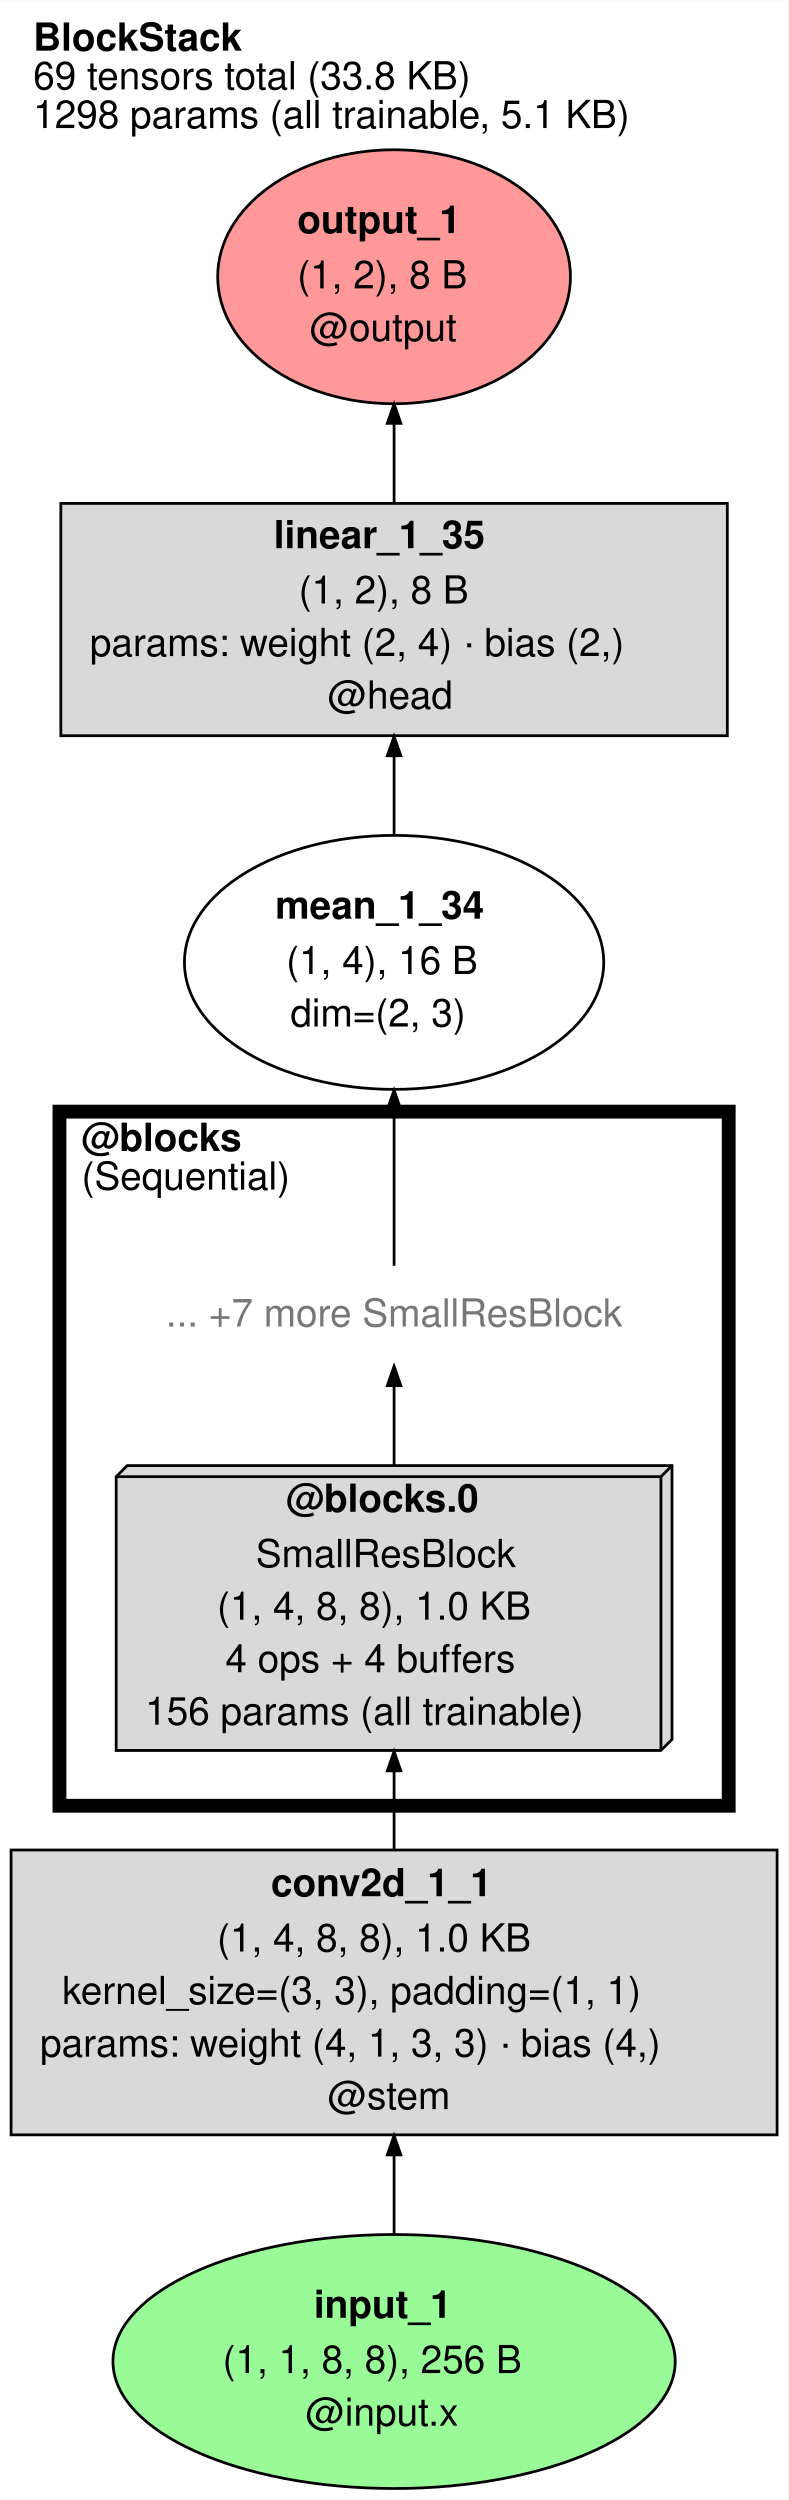
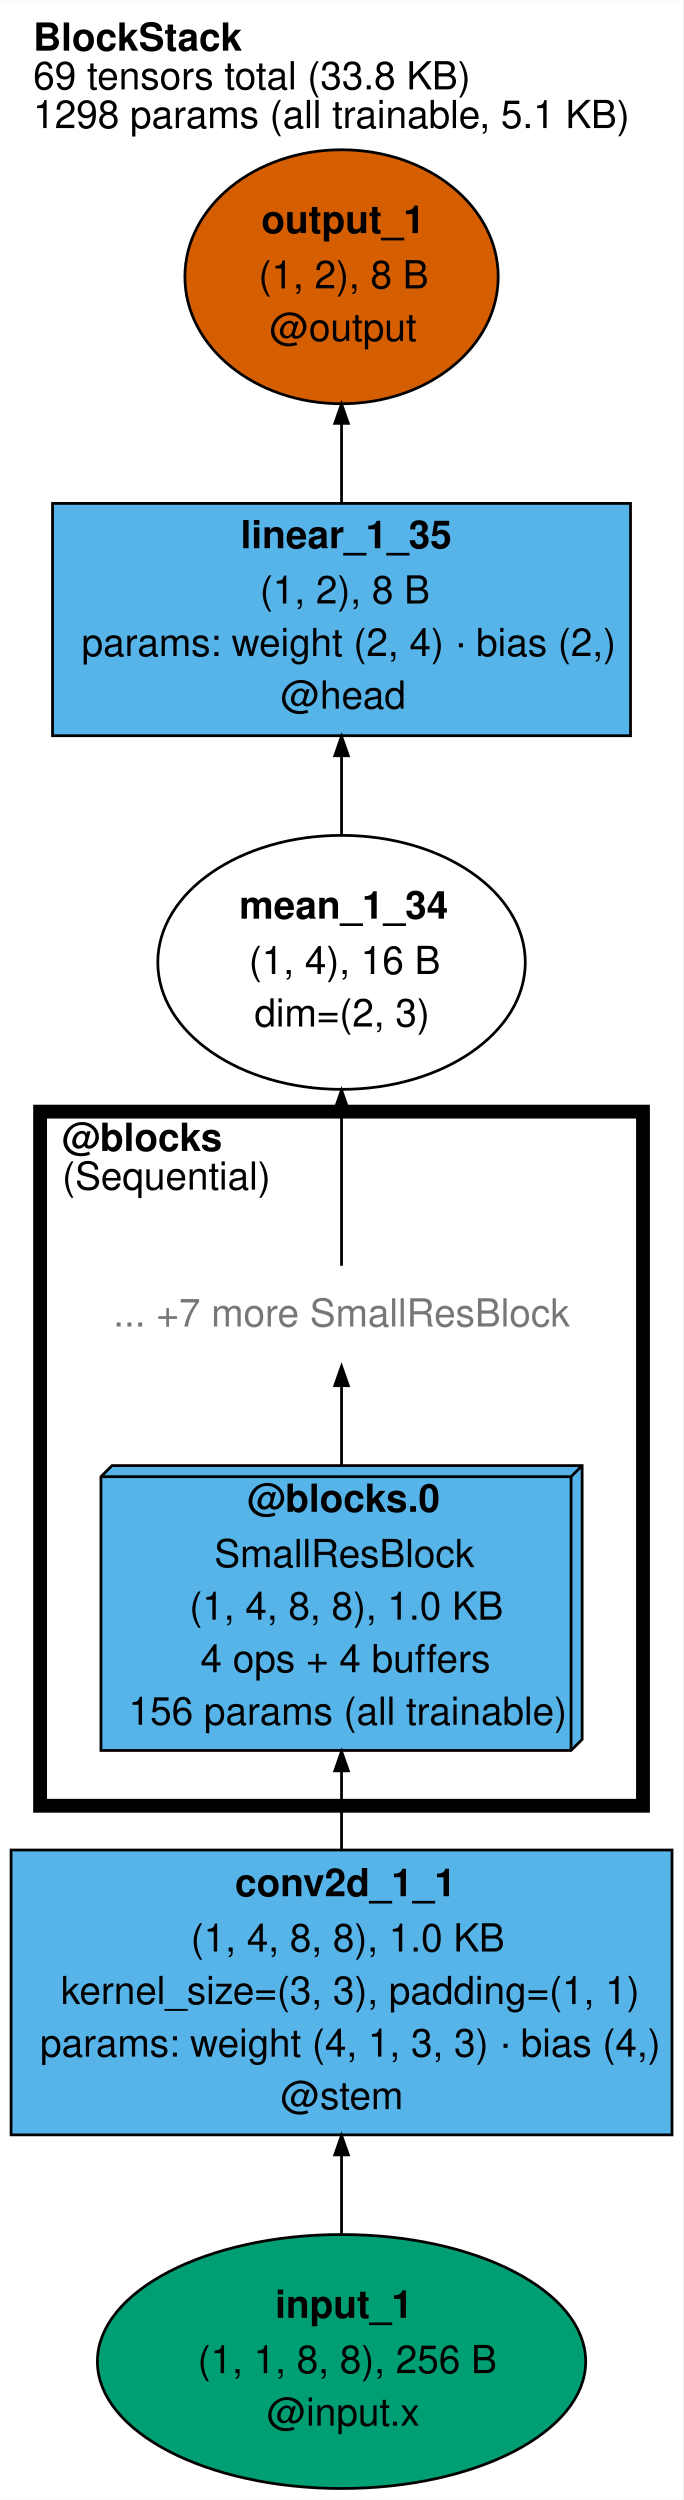
- <svg xmlns="http://www.w3.org/2000/svg" width="285pt" height="904pt" viewBox="0.00 0.00 285.00 903.77">
+ <svg xmlns="http://www.w3.org/2000/svg" width="247pt" height="904pt" viewBox="0.00 0.00 247.00 903.77">
  <g id="graph0" class="graph" transform="scale(1 1) rotate(0) translate(4 899.77)">
-     <polygon fill="white" stroke="transparent" points="-4,4 -4,-899.77 281,-899.77 281,4 -4,4" />
+     <polygon fill="white" stroke="transparent" points="-4,4 -4,-899.77 243,-899.77 243,4 -4,4" />
    <text text-anchor="start" x="8" y="-881.57" font-family="Helvetica,sans-Serif" font-weight="bold" font-size="14.00">BlockStack</text>
    <text text-anchor="start" x="8" y="-867.57" font-family="Helvetica,sans-Serif" font-size="14.00">69 tensors total (33.8 KB)</text>
    <text text-anchor="start" x="8" y="-853.57" font-family="Helvetica,sans-Serif" font-size="14.00">1298 params (all trainable, 5.1 KB)</text>
    <g id="clust2" class="cluster">
-       <polygon fill="white" stroke="black" stroke-width="5" points="17.5,-246.92 17.5,-497.92 259.5,-497.92 259.5,-246.92 17.5,-246.92" />
-       <text text-anchor="start" x="25.5" y="-483.72" font-family="Helvetica,sans-Serif" font-weight="bold" font-size="14.00">@blocks</text>
-       <text text-anchor="start" x="25.5" y="-469.72" font-family="Helvetica,sans-Serif" font-size="14.00">(Sequential)</text>
+       <polygon fill="white" stroke="black" stroke-width="5" points="10.5,-246.92 10.5,-497.92 228.5,-497.92 228.5,-246.92 10.5,-246.92" />
+       <text text-anchor="start" x="18.5" y="-483.72" font-family="Helvetica,sans-Serif" font-weight="bold" font-size="14.00">@blocks</text>
+       <text text-anchor="start" x="18.5" y="-469.72" font-family="Helvetica,sans-Serif" font-size="14.00">(Sequential)</text>
    </g>
    <g id="node1" class="node">
-       <ellipse fill="#98fb98" stroke="black" cx="138.5" cy="-45.96" rx="101.65" ry="45.92" />
-       <text text-anchor="start" x="109.5" y="-61.76" font-family="Helvetica,sans-Serif" font-weight="bold" font-size="14.00">input_1</text>
-       <text text-anchor="start" x="76.5" y="-41.76" font-family="Helvetica,sans-Serif" font-size="14.00">(1, 1, 8, 8), 256 B</text>
-       <text text-anchor="start" x="106.5" y="-22.76" font-family="Helvetica,sans-Serif" font-size="14.00">@input.x</text>
+       <ellipse fill="#009e73" stroke="black" cx="119.5" cy="-45.96" rx="88.28" ry="45.92" />
+       <text text-anchor="start" x="95.5" y="-61.76" font-family="Helvetica,sans-Serif" font-weight="bold" font-size="14.00">input_1</text>
+       <text text-anchor="start" x="67.5" y="-41.76" font-family="Helvetica,sans-Serif" font-size="14.00">(1, 1, 8, 8), 256 B</text>
+       <text text-anchor="start" x="92.5" y="-22.76" font-family="Helvetica,sans-Serif" font-size="14.00">@input.x</text>
    </g>
    <g id="node2" class="node">
-       <polygon fill="#d9d9d9" stroke="black" points="277,-230.92 0,-230.92 0,-127.92 277,-127.92 277,-230.92" />
-       <text text-anchor="start" x="94" y="-214.22" font-family="Helvetica,sans-Serif" font-weight="bold" font-size="14.00">conv2d_1_1</text>
-       <text text-anchor="start" x="74.5" y="-194.22" font-family="Helvetica,sans-Serif" font-size="14.00">(1, 4, 8, 8), 1.0 KB</text>
-       <text text-anchor="start" x="18.5" y="-175.22" font-family="Helvetica,sans-Serif" font-size="14.00">kernel_size=(3, 3), padding=(1, 1)</text>
+       <polygon fill="#56b4e9" stroke="black" points="239,-230.92 0,-230.92 0,-127.92 239,-127.92 239,-230.92" />
+       <text text-anchor="start" x="81" y="-214.22" font-family="Helvetica,sans-Serif" font-weight="bold" font-size="14.00">conv2d_1_1</text>
+       <text text-anchor="start" x="65" y="-194.22" font-family="Helvetica,sans-Serif" font-size="14.00">(1, 4, 8, 8), 1.0 KB</text>
+       <text text-anchor="start" x="18" y="-175.22" font-family="Helvetica,sans-Serif" font-size="14.00">kernel_size=(3, 3), padding=(1, 1)</text>
      <text text-anchor="start" x="10.5" y="-156.22" font-family="Helvetica,sans-Serif" font-size="14.00">params: weight (4, 1, 3, 3) · bias (4,)</text>
-       <text text-anchor="start" x="114.5" y="-137.22" font-family="Helvetica,sans-Serif" font-size="14.00">@stem</text>
+       <text text-anchor="start" x="97.5" y="-137.22" font-family="Helvetica,sans-Serif" font-size="14.00">@stem</text>
    </g>
    <g id="edge1" class="edge">
-       <path fill="none" stroke="black" d="M138.5,-92.2C138.5,-101.32 138.5,-111.02 138.5,-120.5" />
-       <polygon fill="black" stroke="black" points="136.05,-120.69 138.5,-127.69 140.95,-120.69 136.05,-120.69" />
+       <path fill="none" stroke="black" d="M119.5,-92.2C119.5,-101.32 119.5,-111.02 119.5,-120.5" />
+       <polygon fill="black" stroke="black" points="117.05,-120.69 119.5,-127.69 121.95,-120.69 117.05,-120.69" />
    </g>
    <g id="node3" class="node">
-       <polygon fill="#d9d9d9" stroke="black" points="239,-369.92 42,-369.92 38,-365.92 38,-266.92 235,-266.92 239,-270.92 239,-369.92" />
-       <polyline fill="none" stroke="black" points="235,-365.92 38,-365.92 " />
-       <polyline fill="none" stroke="black" points="235,-365.92 235,-266.92 " />
-       <polyline fill="none" stroke="black" points="235,-365.92 239,-369.92 " />
-       <text text-anchor="start" x="99.5" y="-353.22" font-family="Helvetica,sans-Serif" font-weight="bold" font-size="14.00">@blocks.0</text>
-       <text text-anchor="start" x="88.5" y="-333.22" font-family="Helvetica,sans-Serif" font-size="14.00">SmallResBlock</text>
-       <text text-anchor="start" x="74.5" y="-314.22" font-family="Helvetica,sans-Serif" font-size="14.00">(1, 4, 8, 8), 1.0 KB</text>
-       <text text-anchor="start" x="77.5" y="-295.22" font-family="Helvetica,sans-Serif" font-size="14.00">4 ops + 4 buffers</text>
-       <text text-anchor="start" x="48.5" y="-276.22" font-family="Helvetica,sans-Serif" font-size="14.00">156 params (all trainable)</text>
+       <polygon fill="#56b4e9" stroke="black" points="206.5,-369.92 36.5,-369.92 32.5,-365.92 32.5,-266.92 202.5,-266.92 206.5,-270.92 206.5,-369.92" />
+       <polyline fill="none" stroke="black" points="202.5,-365.92 32.5,-365.92 " />
+       <polyline fill="none" stroke="black" points="202.5,-365.92 202.5,-266.92 " />
+       <polyline fill="none" stroke="black" points="202.5,-365.92 206.5,-369.92 " />
+       <text text-anchor="start" x="85.5" y="-353.22" font-family="Helvetica,sans-Serif" font-weight="bold" font-size="14.00">@blocks.0</text>
+       <text text-anchor="start" x="73.5" y="-333.22" font-family="Helvetica,sans-Serif" font-size="14.00">SmallResBlock</text>
+       <text text-anchor="start" x="64.5" y="-314.22" font-family="Helvetica,sans-Serif" font-size="14.00">(1, 4, 8, 8), 1.0 KB</text>
+       <text text-anchor="start" x="68.5" y="-295.22" font-family="Helvetica,sans-Serif" font-size="14.00">4 ops + 4 buffers</text>
+       <text text-anchor="start" x="42.5" y="-276.22" font-family="Helvetica,sans-Serif" font-size="14.00">156 params (all trainable)</text>
    </g>
    <g id="edge2" class="edge">
-       <path fill="none" stroke="black" d="M138.5,-231.05C138.5,-240.28 138.5,-249.98 138.5,-259.41" />
-       <polygon fill="black" stroke="black" points="136.05,-259.55 138.5,-266.55 140.95,-259.55 136.05,-259.55" />
+       <path fill="none" stroke="black" d="M119.5,-231.05C119.5,-240.28 119.5,-249.98 119.5,-259.41" />
+       <polygon fill="black" stroke="black" points="117.05,-259.55 119.5,-266.55 121.95,-259.55 117.05,-259.55" />
    </g>
    <g id="node4" class="node">
-       <text text-anchor="middle" x="138.5" y="-420.22" font-family="Helvetica,sans-Serif" font-size="14.00" fill="#777777">... +7 more SmallResBlock</text>
+       <text text-anchor="middle" x="119.5" y="-420.22" font-family="Helvetica,sans-Serif" font-size="14.00" fill="#777777">... +7 more SmallResBlock</text>
    </g>
    <g id="edge6" class="edge">
-       <path fill="none" stroke="black" d="M138.5,-369.96C138.5,-379.96 138.5,-390.02 138.5,-398.65" />
-       <polygon fill="black" stroke="black" points="136.05,-398.83 138.5,-405.83 140.95,-398.83 136.05,-398.83" />
+       <path fill="none" stroke="black" d="M119.5,-369.96C119.5,-379.96 119.5,-390.02 119.5,-398.65" />
+       <polygon fill="black" stroke="black" points="117.05,-398.83 119.5,-405.83 121.95,-398.83 117.05,-398.83" />
    </g>
    <g id="node5" class="node">
-       <ellipse fill="white" stroke="black" cx="138.5" cy="-551.89" rx="75.82" ry="45.92" />
-       <text text-anchor="start" x="95.5" y="-567.69" font-family="Helvetica,sans-Serif" font-weight="bold" font-size="14.00">mean_1_34</text>
-       <text text-anchor="start" x="99.5" y="-547.69" font-family="Helvetica,sans-Serif" font-size="14.00">(1, 4), 16 B</text>
-       <text text-anchor="start" x="101" y="-528.69" font-family="Helvetica,sans-Serif" font-size="14.00">dim=(2, 3)</text>
+       <ellipse fill="white" stroke="black" cx="119.5" cy="-551.89" rx="66.44" ry="45.92" />
+       <text text-anchor="start" x="82.5" y="-567.69" font-family="Helvetica,sans-Serif" font-weight="bold" font-size="14.00">mean_1_34</text>
+       <text text-anchor="start" x="86" y="-547.69" font-family="Helvetica,sans-Serif" font-size="14.00">(1, 4), 16 B</text>
+       <text text-anchor="start" x="88" y="-528.69" font-family="Helvetica,sans-Serif" font-size="14.00">dim=(2, 3)</text>
    </g>
    <g id="edge3" class="edge">
-       <path fill="none" stroke="black" d="M138.5,-442.17C138.5,-456.76 138.5,-478.45 138.5,-498.62" />
-       <polygon fill="black" stroke="black" points="136.05,-498.68 138.5,-505.68 140.95,-498.68 136.05,-498.68" />
+       <path fill="none" stroke="black" d="M119.5,-442.17C119.5,-456.76 119.5,-478.45 119.5,-498.62" />
+       <polygon fill="black" stroke="black" points="117.05,-498.68 119.5,-505.68 121.95,-498.68 117.05,-498.68" />
    </g>
    <g id="node6" class="node">
-       <polygon fill="#d9d9d9" stroke="black" points="259,-717.85 18,-717.85 18,-633.85 259,-633.85 259,-717.85" />
-       <text text-anchor="start" x="95" y="-701.65" font-family="Helvetica,sans-Serif" font-weight="bold" font-size="14.00">linear_1_35</text>
-       <text text-anchor="start" x="104" y="-681.65" font-family="Helvetica,sans-Serif" font-size="14.00">(1, 2), 8 B</text>
-       <text text-anchor="start" x="28.5" y="-662.65" font-family="Helvetica,sans-Serif" font-size="14.00">params: weight (2, 4) · bias (2,)</text>
-       <text text-anchor="start" x="114.5" y="-643.65" font-family="Helvetica,sans-Serif" font-size="14.00">@head</text>
+       <polygon fill="#56b4e9" stroke="black" points="224,-717.85 15,-717.85 15,-633.85 224,-633.85 224,-717.85" />
+       <text text-anchor="start" x="83" y="-701.65" font-family="Helvetica,sans-Serif" font-weight="bold" font-size="14.00">linear_1_35</text>
+       <text text-anchor="start" x="90" y="-681.65" font-family="Helvetica,sans-Serif" font-size="14.00">(1, 2), 8 B</text>
+       <text text-anchor="start" x="25.5" y="-662.65" font-family="Helvetica,sans-Serif" font-size="14.00">params: weight (2, 4) · bias (2,)</text>
+       <text text-anchor="start" x="97.5" y="-643.65" font-family="Helvetica,sans-Serif" font-size="14.00">@head</text>
    </g>
    <g id="edge4" class="edge">
-       <path fill="none" stroke="black" d="M138.5,-597.95C138.5,-607.25 138.5,-617.09 138.5,-626.5" />
-       <polygon fill="black" stroke="black" points="136.05,-626.6 138.5,-633.6 140.95,-626.6 136.05,-626.6" />
+       <path fill="none" stroke="black" d="M119.5,-597.95C119.5,-607.25 119.5,-617.09 119.5,-626.5" />
+       <polygon fill="black" stroke="black" points="117.05,-626.6 119.5,-633.6 121.95,-626.6 117.05,-626.6" />
    </g>
    <g id="node7" class="node">
-       <ellipse fill="#ff9999" stroke="black" cx="138.5" cy="-799.81" rx="63.78" ry="45.92" />
-       <text text-anchor="start" x="103.5" y="-815.61" font-family="Helvetica,sans-Serif" font-weight="bold" font-size="14.00">output_1</text>
-       <text text-anchor="start" x="103.5" y="-795.61" font-family="Helvetica,sans-Serif" font-size="14.00">(1, 2), 8 B</text>
-       <text text-anchor="start" x="108" y="-776.61" font-family="Helvetica,sans-Serif" font-size="14.00">@output</text>
+       <ellipse fill="#d55e00" stroke="black" cx="119.5" cy="-799.81" rx="56.64" ry="45.92" />
+       <text text-anchor="start" x="90.5" y="-815.61" font-family="Helvetica,sans-Serif" font-weight="bold" font-size="14.00">output_1</text>
+       <text text-anchor="start" x="89.5" y="-795.61" font-family="Helvetica,sans-Serif" font-size="14.00">(1, 2), 8 B</text>
+       <text text-anchor="start" x="93.5" y="-776.61" font-family="Helvetica,sans-Serif" font-size="14.00">@output</text>
    </g>
    <g id="edge5" class="edge">
-       <path fill="none" stroke="black" d="M138.5,-718.14C138.5,-727.28 138.5,-737.08 138.5,-746.59" />
-       <polygon fill="black" stroke="black" points="136.05,-746.8 138.5,-753.8 140.95,-746.8 136.05,-746.8" />
+       <path fill="none" stroke="black" d="M119.5,-718.14C119.5,-727.28 119.5,-737.08 119.5,-746.59" />
+       <polygon fill="black" stroke="black" points="117.05,-746.8 119.5,-753.8 121.95,-746.8 117.05,-746.8" />
    </g>
  </g>
</svg>
